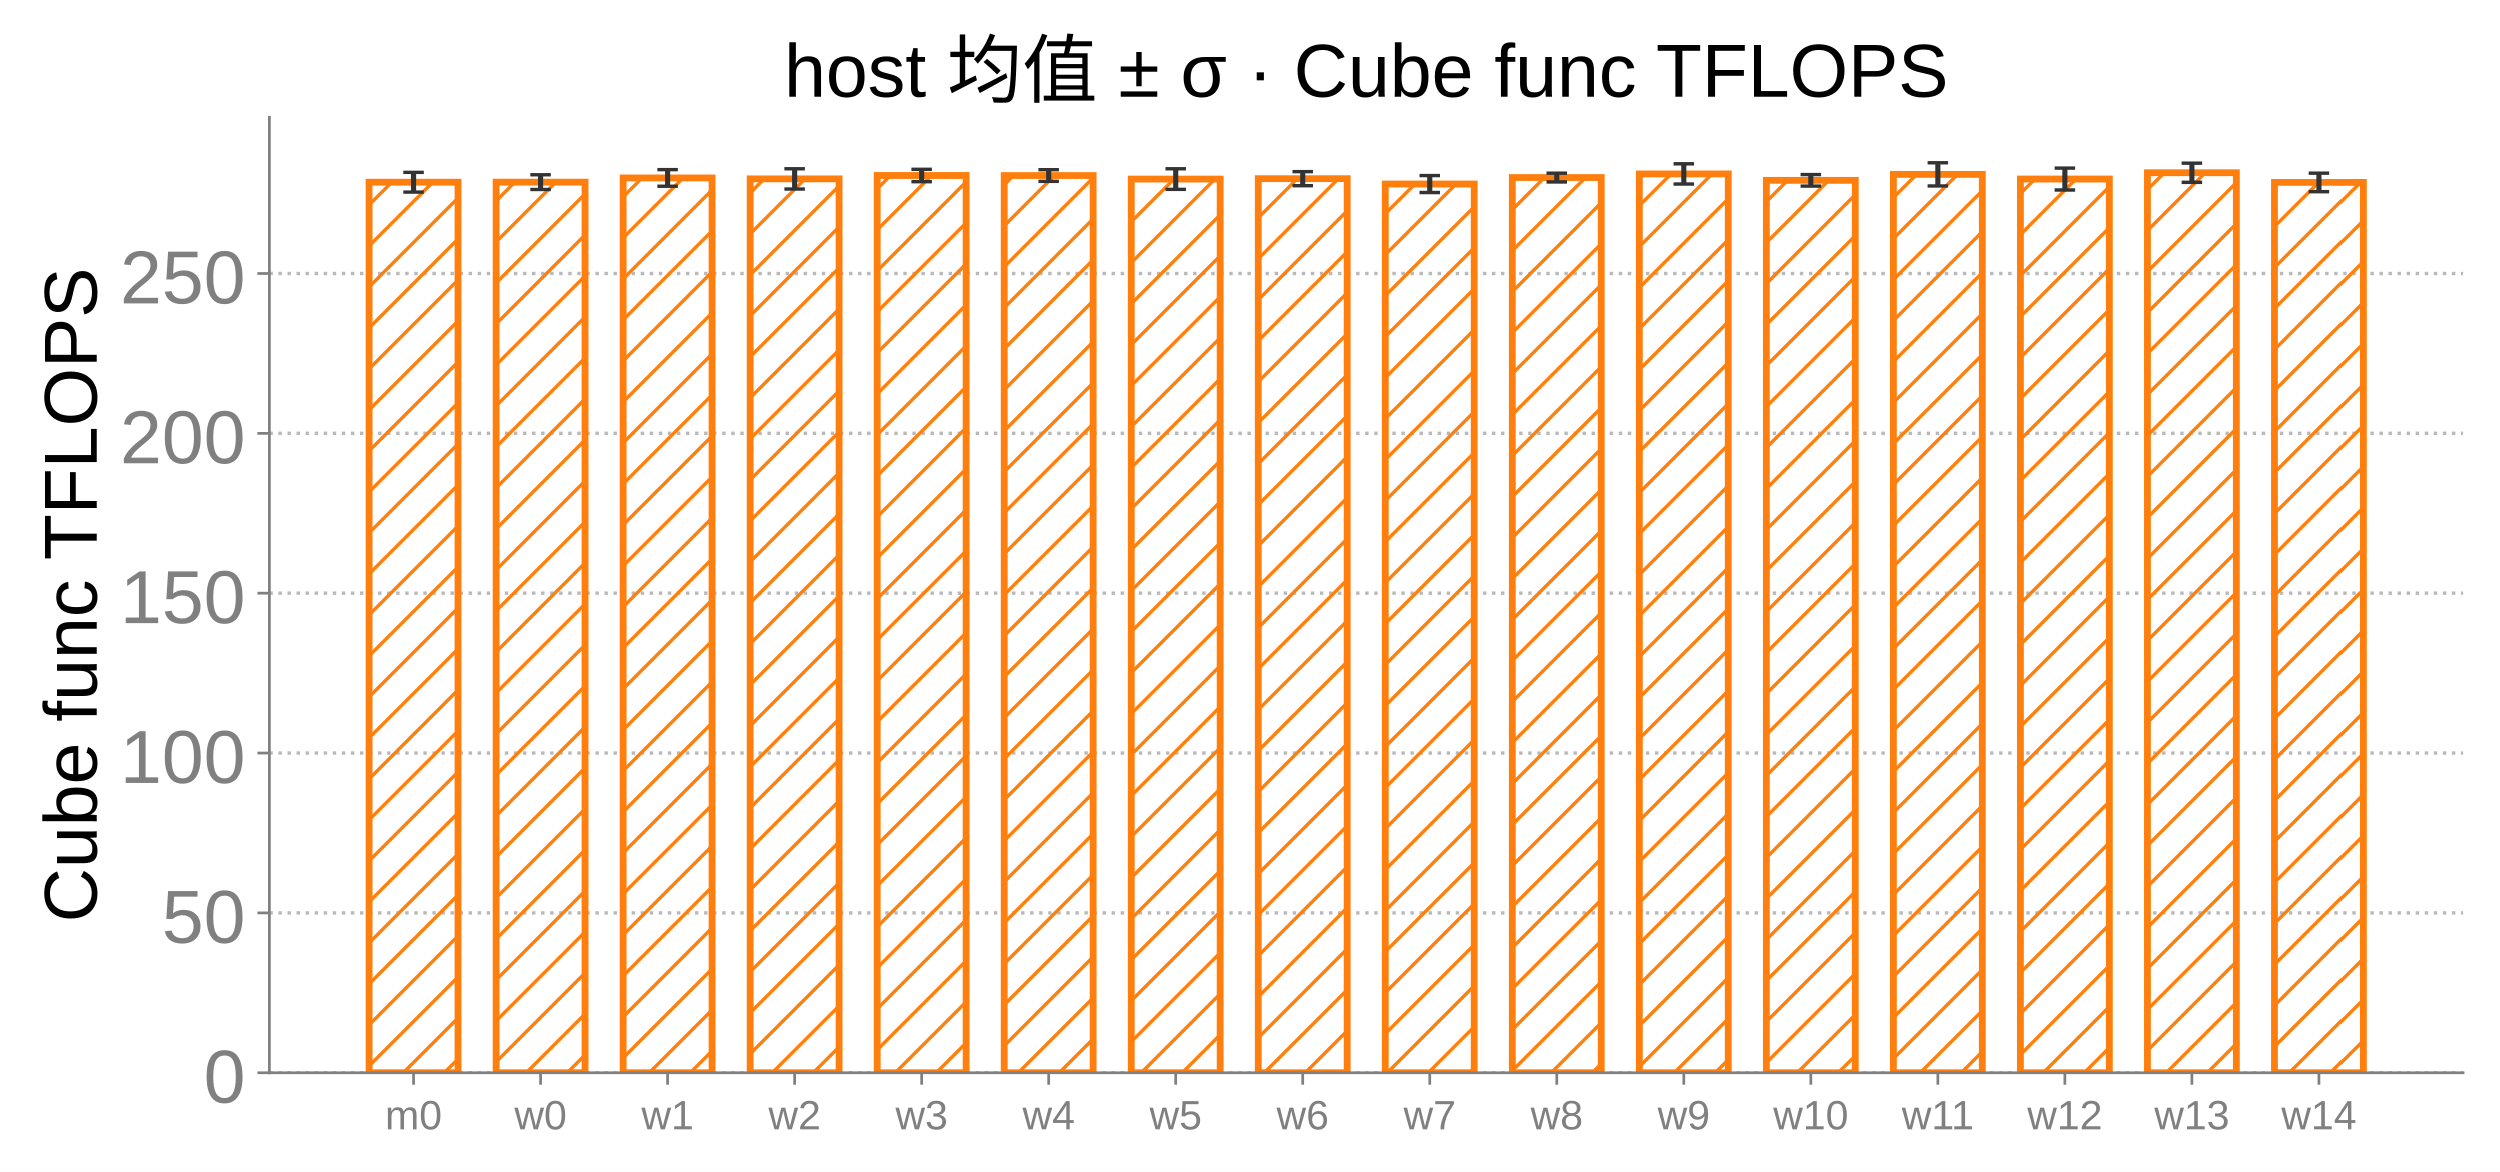
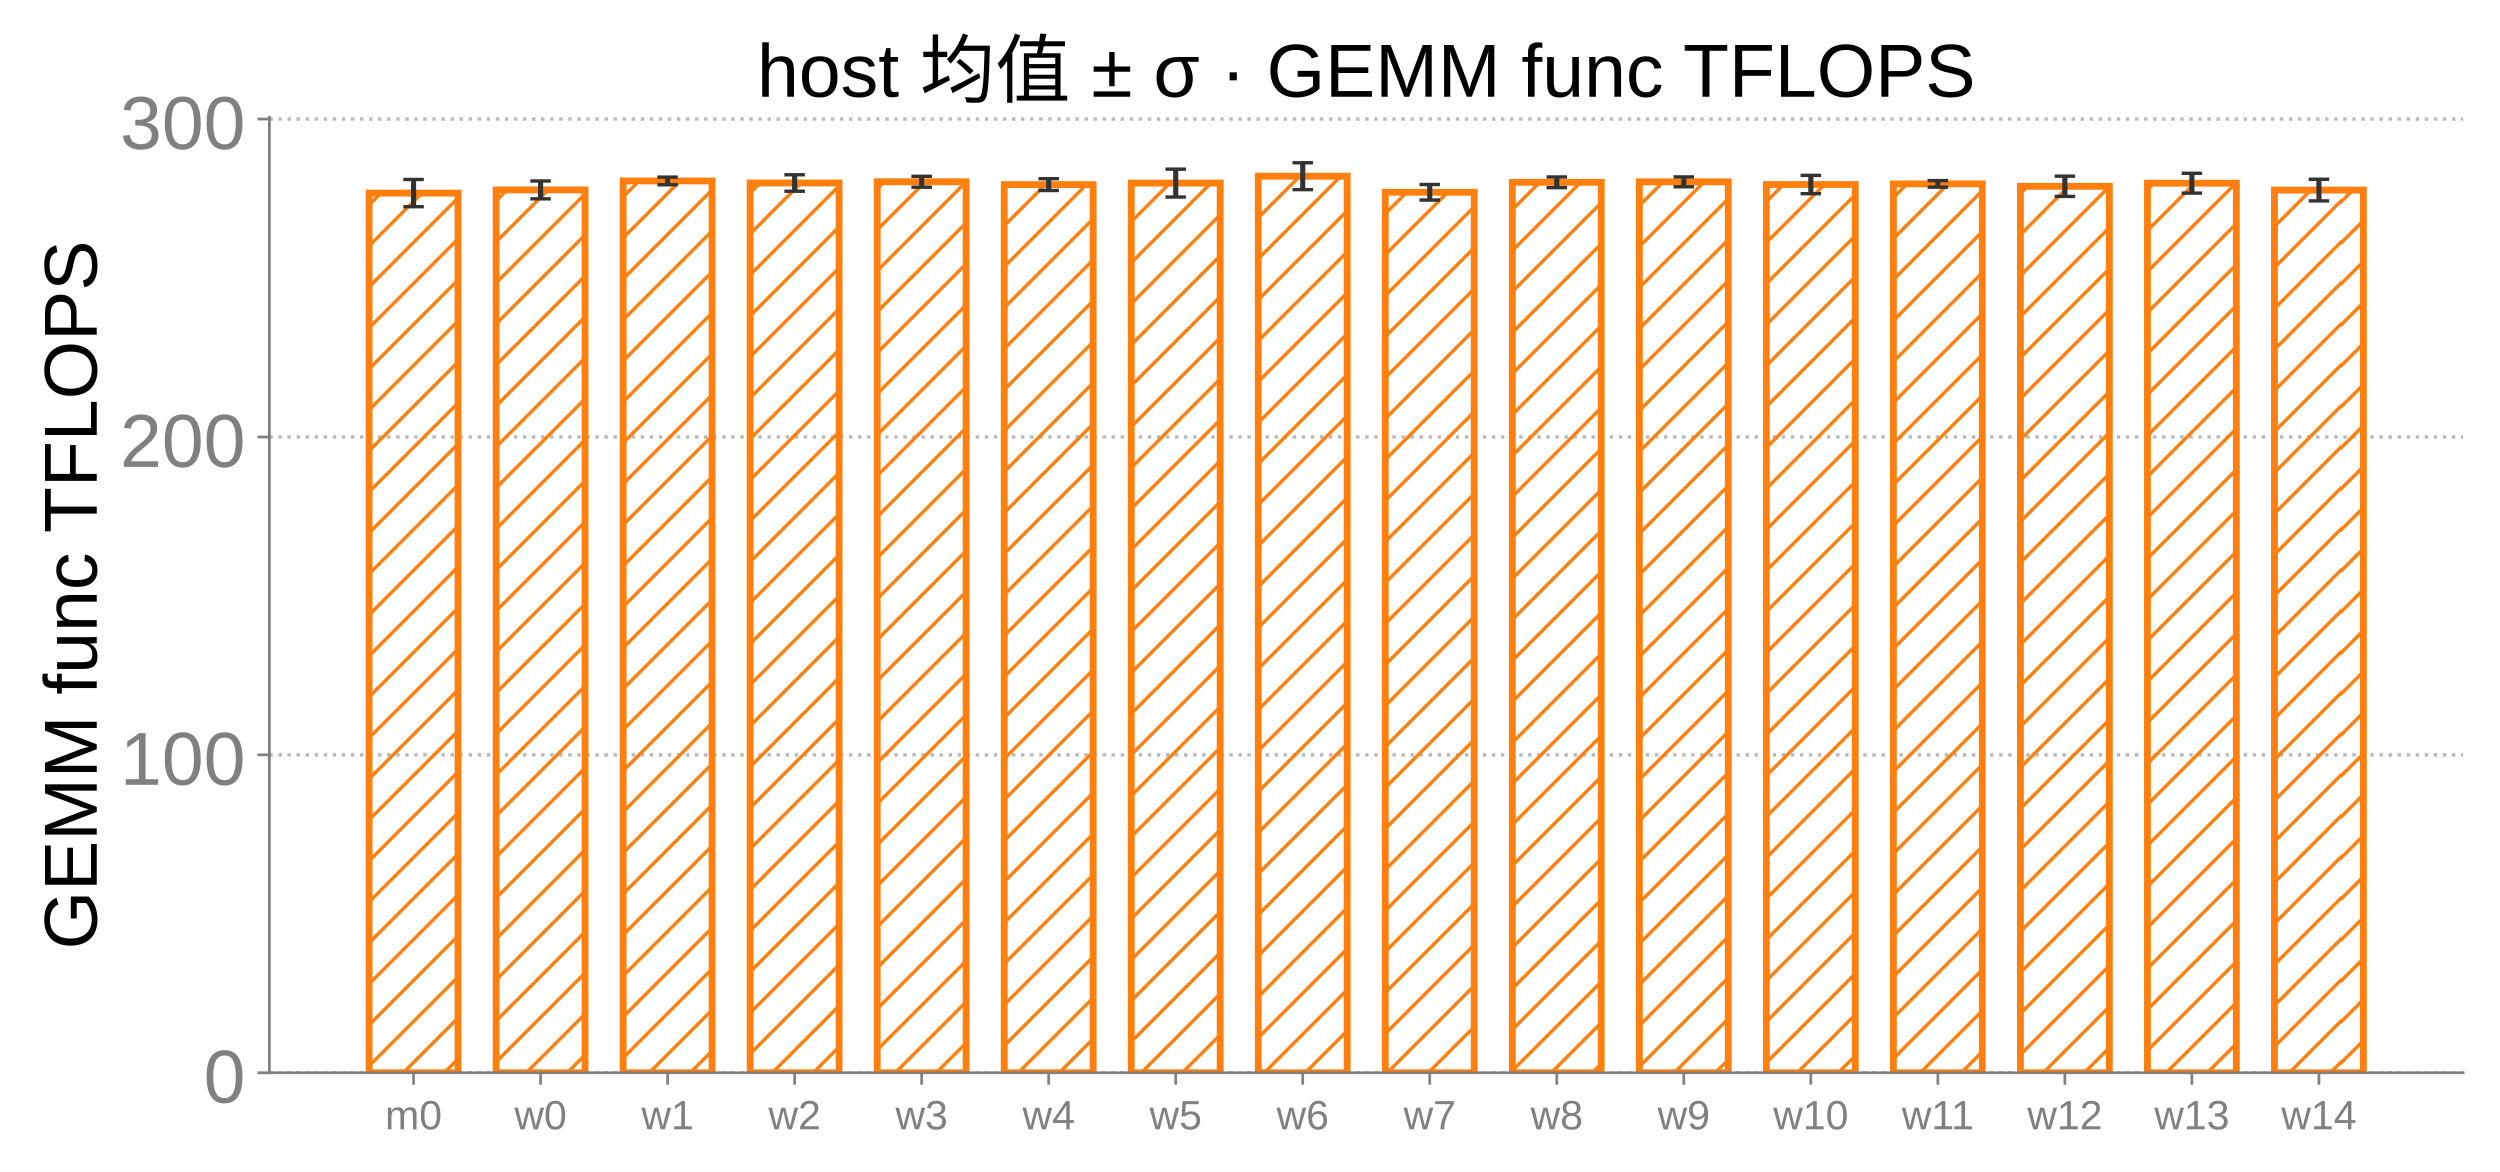
<svg xmlns="http://www.w3.org/2000/svg" xmlns:xlink="http://www.w3.org/1999/xlink" width="731.548pt" height="342.872pt" viewBox="0 0 731.548 342.872" version="1.1">
  <defs>
    <style type="text/css">*{stroke-linejoin: round; stroke-linecap: butt}</style>
  </defs>
  <g id="figure_1">
    <g id="patch_1">
      <path d="M 0 342.872  L 731.548 342.872  L 731.548 0  L 0 0  z " style="fill: #ffffff" />
    </g>
    <g id="axes_1">
      <g id="patch_2">
        <path d="M 78.828 313.912  L 720.748 313.912  L 720.748 34.311  L 78.828 34.311  z " style="fill: #ffffff" />
      </g>
      <g id="matplotlib.axis_1">
        <g id="xtick_1">
          <g id="line2d_1">
            <defs>
-               <path id="mb75939ae99" d="M 0 0  L 0 3.5  " style="stroke: #808080; stroke-width: 0.8" />
+               <path id="m579d644d64" d="M 0 0  L 0 3.5  " style="stroke: #808080; stroke-width: 0.8" />
            </defs>
            <g>
-               <use xlink:href="#mb75939ae99" x="121.016" y="313.912" style="fill: #808080; stroke: #808080; stroke-width: 0.8" />
+               <use xlink:href="#m579d644d64" x="121.016" y="313.912" style="fill: #808080; stroke: #808080; stroke-width: 0.8" />
            </g>
          </g>
          <g id="text_1">
            <text style="fill: #808080; font: 12px 'PingFang SC', 'Heiti SC', 'STHeiti', 'Calibri', 'Arial', 'Helvetica Neue', 'Arial Unicode MS', 'Noto Sans CJK SC', 'DejaVu Sans', sans-serif; text-anchor: middle" x="121.016" y="330.463" transform="rotate(-0 121.0157 330.4631)">m0</text>
          </g>
        </g>
        <g id="xtick_2">
          <g id="line2d_2">
            <g>
-               <use xlink:href="#mb75939ae99" x="158.185" y="313.912" style="fill: #808080; stroke: #808080; stroke-width: 0.8" />
+               <use xlink:href="#m579d644d64" x="158.185" y="313.912" style="fill: #808080; stroke: #808080; stroke-width: 0.8" />
            </g>
          </g>
          <g id="text_2">
            <text style="fill: #808080; font: 12px 'PingFang SC', 'Heiti SC', 'STHeiti', 'Calibri', 'Arial', 'Helvetica Neue', 'Arial Unicode MS', 'Noto Sans CJK SC', 'DejaVu Sans', sans-serif; text-anchor: middle" x="158.185" y="330.463" transform="rotate(-0 158.1853 330.4631)">w0</text>
          </g>
        </g>
        <g id="xtick_3">
          <g id="line2d_3">
            <g>
-               <use xlink:href="#mb75939ae99" x="195.355" y="313.912" style="fill: #808080; stroke: #808080; stroke-width: 0.8" />
+               <use xlink:href="#m579d644d64" x="195.355" y="313.912" style="fill: #808080; stroke: #808080; stroke-width: 0.8" />
            </g>
          </g>
          <g id="text_3">
            <text style="fill: #808080; font: 12px 'PingFang SC', 'Heiti SC', 'STHeiti', 'Calibri', 'Arial', 'Helvetica Neue', 'Arial Unicode MS', 'Noto Sans CJK SC', 'DejaVu Sans', sans-serif; text-anchor: middle" x="195.355" y="330.463" transform="rotate(-0 195.355 330.4631)">w1</text>
          </g>
        </g>
        <g id="xtick_4">
          <g id="line2d_4">
            <g>
-               <use xlink:href="#mb75939ae99" x="232.525" y="313.912" style="fill: #808080; stroke: #808080; stroke-width: 0.8" />
+               <use xlink:href="#m579d644d64" x="232.525" y="313.912" style="fill: #808080; stroke: #808080; stroke-width: 0.8" />
            </g>
          </g>
          <g id="text_4">
            <text style="fill: #808080; font: 12px 'PingFang SC', 'Heiti SC', 'STHeiti', 'Calibri', 'Arial', 'Helvetica Neue', 'Arial Unicode MS', 'Noto Sans CJK SC', 'DejaVu Sans', sans-serif; text-anchor: middle" x="232.525" y="330.463" transform="rotate(-0 232.5247 330.4631)">w2</text>
          </g>
        </g>
        <g id="xtick_5">
          <g id="line2d_5">
            <g>
-               <use xlink:href="#mb75939ae99" x="269.694" y="313.912" style="fill: #808080; stroke: #808080; stroke-width: 0.8" />
+               <use xlink:href="#m579d644d64" x="269.694" y="313.912" style="fill: #808080; stroke: #808080; stroke-width: 0.8" />
            </g>
          </g>
          <g id="text_5">
            <text style="fill: #808080; font: 12px 'PingFang SC', 'Heiti SC', 'STHeiti', 'Calibri', 'Arial', 'Helvetica Neue', 'Arial Unicode MS', 'Noto Sans CJK SC', 'DejaVu Sans', sans-serif; text-anchor: middle" x="269.694" y="330.463" transform="rotate(-0 269.6943 330.4631)">w3</text>
          </g>
        </g>
        <g id="xtick_6">
          <g id="line2d_6">
            <g>
-               <use xlink:href="#mb75939ae99" x="306.864" y="313.912" style="fill: #808080; stroke: #808080; stroke-width: 0.8" />
+               <use xlink:href="#m579d644d64" x="306.864" y="313.912" style="fill: #808080; stroke: #808080; stroke-width: 0.8" />
            </g>
          </g>
          <g id="text_6">
            <text style="fill: #808080; font: 12px 'PingFang SC', 'Heiti SC', 'STHeiti', 'Calibri', 'Arial', 'Helvetica Neue', 'Arial Unicode MS', 'Noto Sans CJK SC', 'DejaVu Sans', sans-serif; text-anchor: middle" x="306.864" y="330.463" transform="rotate(-0 306.864 330.4631)">w4</text>
          </g>
        </g>
        <g id="xtick_7">
          <g id="line2d_7">
            <g>
-               <use xlink:href="#mb75939ae99" x="344.034" y="313.912" style="fill: #808080; stroke: #808080; stroke-width: 0.8" />
+               <use xlink:href="#m579d644d64" x="344.034" y="313.912" style="fill: #808080; stroke: #808080; stroke-width: 0.8" />
            </g>
          </g>
          <g id="text_7">
            <text style="fill: #808080; font: 12px 'PingFang SC', 'Heiti SC', 'STHeiti', 'Calibri', 'Arial', 'Helvetica Neue', 'Arial Unicode MS', 'Noto Sans CJK SC', 'DejaVu Sans', sans-serif; text-anchor: middle" x="344.034" y="330.463" transform="rotate(-0 344.0336 330.4631)">w5</text>
          </g>
        </g>
        <g id="xtick_8">
          <g id="line2d_8">
            <g>
-               <use xlink:href="#mb75939ae99" x="381.203" y="313.912" style="fill: #808080; stroke: #808080; stroke-width: 0.8" />
+               <use xlink:href="#m579d644d64" x="381.203" y="313.912" style="fill: #808080; stroke: #808080; stroke-width: 0.8" />
            </g>
          </g>
          <g id="text_8">
            <text style="fill: #808080; font: 12px 'PingFang SC', 'Heiti SC', 'STHeiti', 'Calibri', 'Arial', 'Helvetica Neue', 'Arial Unicode MS', 'Noto Sans CJK SC', 'DejaVu Sans', sans-serif; text-anchor: middle" x="381.203" y="330.463" transform="rotate(-0 381.2033 330.4631)">w6</text>
          </g>
        </g>
        <g id="xtick_9">
          <g id="line2d_9">
            <g>
-               <use xlink:href="#mb75939ae99" x="418.373" y="313.912" style="fill: #808080; stroke: #808080; stroke-width: 0.8" />
+               <use xlink:href="#m579d644d64" x="418.373" y="313.912" style="fill: #808080; stroke: #808080; stroke-width: 0.8" />
            </g>
          </g>
          <g id="text_9">
            <text style="fill: #808080; font: 12px 'PingFang SC', 'Heiti SC', 'STHeiti', 'Calibri', 'Arial', 'Helvetica Neue', 'Arial Unicode MS', 'Noto Sans CJK SC', 'DejaVu Sans', sans-serif; text-anchor: middle" x="418.373" y="330.463" transform="rotate(-0 418.373 330.4631)">w7</text>
          </g>
        </g>
        <g id="xtick_10">
          <g id="line2d_10">
            <g>
-               <use xlink:href="#mb75939ae99" x="455.543" y="313.912" style="fill: #808080; stroke: #808080; stroke-width: 0.8" />
+               <use xlink:href="#m579d644d64" x="455.543" y="313.912" style="fill: #808080; stroke: #808080; stroke-width: 0.8" />
            </g>
          </g>
          <g id="text_10">
            <text style="fill: #808080; font: 12px 'PingFang SC', 'Heiti SC', 'STHeiti', 'Calibri', 'Arial', 'Helvetica Neue', 'Arial Unicode MS', 'Noto Sans CJK SC', 'DejaVu Sans', sans-serif; text-anchor: middle" x="455.543" y="330.463" transform="rotate(-0 455.5426 330.4631)">w8</text>
          </g>
        </g>
        <g id="xtick_11">
          <g id="line2d_11">
            <g>
-               <use xlink:href="#mb75939ae99" x="492.712" y="313.912" style="fill: #808080; stroke: #808080; stroke-width: 0.8" />
+               <use xlink:href="#m579d644d64" x="492.712" y="313.912" style="fill: #808080; stroke: #808080; stroke-width: 0.8" />
            </g>
          </g>
          <g id="text_11">
            <text style="fill: #808080; font: 12px 'PingFang SC', 'Heiti SC', 'STHeiti', 'Calibri', 'Arial', 'Helvetica Neue', 'Arial Unicode MS', 'Noto Sans CJK SC', 'DejaVu Sans', sans-serif; text-anchor: middle" x="492.712" y="330.463" transform="rotate(-0 492.7123 330.4631)">w9</text>
          </g>
        </g>
        <g id="xtick_12">
          <g id="line2d_12">
            <g>
-               <use xlink:href="#mb75939ae99" x="529.882" y="313.912" style="fill: #808080; stroke: #808080; stroke-width: 0.8" />
+               <use xlink:href="#m579d644d64" x="529.882" y="313.912" style="fill: #808080; stroke: #808080; stroke-width: 0.8" />
            </g>
          </g>
          <g id="text_12">
            <text style="fill: #808080; font: 12px 'PingFang SC', 'Heiti SC', 'STHeiti', 'Calibri', 'Arial', 'Helvetica Neue', 'Arial Unicode MS', 'Noto Sans CJK SC', 'DejaVu Sans', sans-serif; text-anchor: middle" x="529.882" y="330.463" transform="rotate(-0 529.8819 330.4631)">w10</text>
          </g>
        </g>
        <g id="xtick_13">
          <g id="line2d_13">
            <g>
-               <use xlink:href="#mb75939ae99" x="567.052" y="313.912" style="fill: #808080; stroke: #808080; stroke-width: 0.8" />
+               <use xlink:href="#m579d644d64" x="567.052" y="313.912" style="fill: #808080; stroke: #808080; stroke-width: 0.8" />
            </g>
          </g>
          <g id="text_13">
            <text style="fill: #808080; font: 12px 'PingFang SC', 'Heiti SC', 'STHeiti', 'Calibri', 'Arial', 'Helvetica Neue', 'Arial Unicode MS', 'Noto Sans CJK SC', 'DejaVu Sans', sans-serif; text-anchor: middle" x="567.052" y="330.463" transform="rotate(-0 567.0516 330.4631)">w11</text>
          </g>
        </g>
        <g id="xtick_14">
          <g id="line2d_14">
            <g>
-               <use xlink:href="#mb75939ae99" x="604.221" y="313.912" style="fill: #808080; stroke: #808080; stroke-width: 0.8" />
+               <use xlink:href="#m579d644d64" x="604.221" y="313.912" style="fill: #808080; stroke: #808080; stroke-width: 0.8" />
            </g>
          </g>
          <g id="text_14">
            <text style="fill: #808080; font: 12px 'PingFang SC', 'Heiti SC', 'STHeiti', 'Calibri', 'Arial', 'Helvetica Neue', 'Arial Unicode MS', 'Noto Sans CJK SC', 'DejaVu Sans', sans-serif; text-anchor: middle" x="604.221" y="330.463" transform="rotate(-0 604.2212 330.4631)">w12</text>
          </g>
        </g>
        <g id="xtick_15">
          <g id="line2d_15">
            <g>
-               <use xlink:href="#mb75939ae99" x="641.391" y="313.912" style="fill: #808080; stroke: #808080; stroke-width: 0.8" />
+               <use xlink:href="#m579d644d64" x="641.391" y="313.912" style="fill: #808080; stroke: #808080; stroke-width: 0.8" />
            </g>
          </g>
          <g id="text_15">
            <text style="fill: #808080; font: 12px 'PingFang SC', 'Heiti SC', 'STHeiti', 'Calibri', 'Arial', 'Helvetica Neue', 'Arial Unicode MS', 'Noto Sans CJK SC', 'DejaVu Sans', sans-serif; text-anchor: middle" x="641.391" y="330.463" transform="rotate(-0 641.3909 330.4631)">w13</text>
          </g>
        </g>
        <g id="xtick_16">
          <g id="line2d_16">
            <g>
-               <use xlink:href="#mb75939ae99" x="678.561" y="313.912" style="fill: #808080; stroke: #808080; stroke-width: 0.8" />
+               <use xlink:href="#m579d644d64" x="678.561" y="313.912" style="fill: #808080; stroke: #808080; stroke-width: 0.8" />
            </g>
          </g>
          <g id="text_16">
            <text style="fill: #808080; font: 12px 'PingFang SC', 'Heiti SC', 'STHeiti', 'Calibri', 'Arial', 'Helvetica Neue', 'Arial Unicode MS', 'Noto Sans CJK SC', 'DejaVu Sans', sans-serif; text-anchor: middle" x="678.561" y="330.463" transform="rotate(-0 678.5606 330.4631)">w14</text>
          </g>
        </g>
      </g>
      <g id="matplotlib.axis_2">
        <g id="ytick_1">
          <g id="line2d_17">
-             <path d="M 78.828 313.912  L 720.748 313.912  " clip-path="url(#pb7d5b029c7)" style="fill: none; stroke-dasharray: 1,1.65; stroke-dashoffset: 0; stroke: #808080; stroke-opacity: 0.55" />
+             <path d="M 78.828 313.912  L 720.748 313.912  " clip-path="url(#p076d008732)" style="fill: none; stroke-dasharray: 1,1.65; stroke-dashoffset: 0; stroke: #808080; stroke-opacity: 0.55" />
          </g>
          <g id="line2d_18">
            <defs>
-               <path id="mbb0bef5d04" d="M 0 0  L -3.5 0  " style="stroke: #808080; stroke-width: 0.8" />
+               <path id="m03b0fafb12" d="M 0 0  L -3.5 0  " style="stroke: #808080; stroke-width: 0.8" />
            </defs>
            <g>
-               <use xlink:href="#mbb0bef5d04" x="78.828" y="313.912" style="fill: #808080; stroke: #808080; stroke-width: 0.8" />
+               <use xlink:href="#m03b0fafb12" x="78.828" y="313.912" style="fill: #808080; stroke: #808080; stroke-width: 0.8" />
            </g>
          </g>
          <g id="text_17">
            <text style="fill: #808080; font: 22px 'PingFang SC', 'Heiti SC', 'STHeiti', 'Calibri', 'Arial', 'Helvetica Neue', 'Arial Unicode MS', 'Noto Sans CJK SC', 'DejaVu Sans', sans-serif; text-anchor: end" x="71.828" y="322.667" transform="rotate(-0 71.82812 322.6672)">0</text>
          </g>
        </g>
        <g id="ytick_2">
          <g id="line2d_19">
-             <path d="M 78.828 267.134  L 720.748 267.134  " clip-path="url(#pb7d5b029c7)" style="fill: none; stroke-dasharray: 1,1.65; stroke-dashoffset: 0; stroke: #808080; stroke-opacity: 0.55" />
+             <path d="M 78.828 220.887  L 720.748 220.887  " clip-path="url(#p076d008732)" style="fill: none; stroke-dasharray: 1,1.65; stroke-dashoffset: 0; stroke: #808080; stroke-opacity: 0.55" />
          </g>
          <g id="line2d_20">
            <g>
-               <use xlink:href="#mbb0bef5d04" x="78.828" y="267.134" style="fill: #808080; stroke: #808080; stroke-width: 0.8" />
+               <use xlink:href="#m03b0fafb12" x="78.828" y="220.887" style="fill: #808080; stroke: #808080; stroke-width: 0.8" />
            </g>
          </g>
          <g id="text_18">
-             <text style="fill: #808080; font: 22px 'PingFang SC', 'Heiti SC', 'STHeiti', 'Calibri', 'Arial', 'Helvetica Neue', 'Arial Unicode MS', 'Noto Sans CJK SC', 'DejaVu Sans', sans-serif; text-anchor: end" x="71.828" y="275.89" transform="rotate(-0 71.82812 275.8897)">50</text>
+             <text style="fill: #808080; font: 22px 'PingFang SC', 'Heiti SC', 'STHeiti', 'Calibri', 'Arial', 'Helvetica Neue', 'Arial Unicode MS', 'Noto Sans CJK SC', 'DejaVu Sans', sans-serif; text-anchor: end" x="71.828" y="229.642" transform="rotate(-0 71.82812 229.6425)">100</text>
          </g>
        </g>
        <g id="ytick_3">
          <g id="line2d_21">
-             <path d="M 78.828 220.357  L 720.748 220.357  " clip-path="url(#pb7d5b029c7)" style="fill: none; stroke-dasharray: 1,1.65; stroke-dashoffset: 0; stroke: #808080; stroke-opacity: 0.55" />
+             <path d="M 78.828 127.862  L 720.748 127.862  " clip-path="url(#p076d008732)" style="fill: none; stroke-dasharray: 1,1.65; stroke-dashoffset: 0; stroke: #808080; stroke-opacity: 0.55" />
          </g>
          <g id="line2d_22">
            <g>
-               <use xlink:href="#mbb0bef5d04" x="78.828" y="220.357" style="fill: #808080; stroke: #808080; stroke-width: 0.8" />
+               <use xlink:href="#m03b0fafb12" x="78.828" y="127.862" style="fill: #808080; stroke: #808080; stroke-width: 0.8" />
            </g>
          </g>
          <g id="text_19">
-             <text style="fill: #808080; font: 22px 'PingFang SC', 'Heiti SC', 'STHeiti', 'Calibri', 'Arial', 'Helvetica Neue', 'Arial Unicode MS', 'Noto Sans CJK SC', 'DejaVu Sans', sans-serif; text-anchor: end" x="71.828" y="229.112" transform="rotate(-0 71.82812 229.1122)">100</text>
+             <text style="fill: #808080; font: 22px 'PingFang SC', 'Heiti SC', 'STHeiti', 'Calibri', 'Arial', 'Helvetica Neue', 'Arial Unicode MS', 'Noto Sans CJK SC', 'DejaVu Sans', sans-serif; text-anchor: end" x="71.828" y="136.618" transform="rotate(-0 71.82812 136.6178)">200</text>
          </g>
        </g>
        <g id="ytick_4">
          <g id="line2d_23">
-             <path d="M 78.828 173.579  L 720.748 173.579  " clip-path="url(#pb7d5b029c7)" style="fill: none; stroke-dasharray: 1,1.65; stroke-dashoffset: 0; stroke: #808080; stroke-opacity: 0.55" />
+             <path d="M 78.828 34.838  L 720.748 34.838  " clip-path="url(#p076d008732)" style="fill: none; stroke-dasharray: 1,1.65; stroke-dashoffset: 0; stroke: #808080; stroke-opacity: 0.55" />
          </g>
          <g id="line2d_24">
            <g>
-               <use xlink:href="#mbb0bef5d04" x="78.828" y="173.579" style="fill: #808080; stroke: #808080; stroke-width: 0.8" />
+               <use xlink:href="#m03b0fafb12" x="78.828" y="34.838" style="fill: #808080; stroke: #808080; stroke-width: 0.8" />
            </g>
          </g>
          <g id="text_20">
-             <text style="fill: #808080; font: 22px 'PingFang SC', 'Heiti SC', 'STHeiti', 'Calibri', 'Arial', 'Helvetica Neue', 'Arial Unicode MS', 'Noto Sans CJK SC', 'DejaVu Sans', sans-serif; text-anchor: end" x="71.828" y="182.335" transform="rotate(-0 71.82812 182.3347)">150</text>
-           </g>
-         </g>
-         <g id="ytick_5">
-           <g id="line2d_25">
-             <path d="M 78.828 126.802  L 720.748 126.802  " clip-path="url(#pb7d5b029c7)" style="fill: none; stroke-dasharray: 1,1.65; stroke-dashoffset: 0; stroke: #808080; stroke-opacity: 0.55" />
-           </g>
-           <g id="line2d_26">
-             <g>
-               <use xlink:href="#mbb0bef5d04" x="78.828" y="126.802" style="fill: #808080; stroke: #808080; stroke-width: 0.8" />
-             </g>
-           </g>
-           <g id="text_21">
-             <text style="fill: #808080; font: 22px 'PingFang SC', 'Heiti SC', 'STHeiti', 'Calibri', 'Arial', 'Helvetica Neue', 'Arial Unicode MS', 'Noto Sans CJK SC', 'DejaVu Sans', sans-serif; text-anchor: end" x="71.828" y="135.557" transform="rotate(-0 71.82812 135.5571)">200</text>
-           </g>
-         </g>
-         <g id="ytick_6">
-           <g id="line2d_27">
-             <path d="M 78.828 80.024  L 720.748 80.024  " clip-path="url(#pb7d5b029c7)" style="fill: none; stroke-dasharray: 1,1.65; stroke-dashoffset: 0; stroke: #808080; stroke-opacity: 0.55" />
-           </g>
-           <g id="line2d_28">
-             <g>
-               <use xlink:href="#mbb0bef5d04" x="78.828" y="80.024" style="fill: #808080; stroke: #808080; stroke-width: 0.8" />
-             </g>
-           </g>
-           <g id="text_22">
-             <text style="fill: #808080; font: 22px 'PingFang SC', 'Heiti SC', 'STHeiti', 'Calibri', 'Arial', 'Helvetica Neue', 'Arial Unicode MS', 'Noto Sans CJK SC', 'DejaVu Sans', sans-serif; text-anchor: end" x="71.828" y="88.78" transform="rotate(-0 71.82812 88.77962)">250</text>
-           </g>
-         </g>
-         <g id="text_23">
-           <text style="font: 22px 'PingFang SC', 'Heiti SC', 'STHeiti', 'Calibri', 'Arial', 'Helvetica Neue', 'Arial Unicode MS', 'Noto Sans CJK SC', 'DejaVu Sans', sans-serif; text-anchor: middle" x="28.311" y="174.111" transform="rotate(-90 28.31063 174.1113)">Cube func TFLOPS</text>
+             <text style="fill: #808080; font: 22px 'PingFang SC', 'Heiti SC', 'STHeiti', 'Calibri', 'Arial', 'Helvetica Neue', 'Arial Unicode MS', 'Noto Sans CJK SC', 'DejaVu Sans', sans-serif; text-anchor: end" x="71.828" y="43.593" transform="rotate(-0 71.82812 43.59312)">300</text>
+           </g>
+         </g>
+         <g id="text_21">
+           <text style="font: 22px 'PingFang SC', 'Heiti SC', 'STHeiti', 'Calibri', 'Arial', 'Helvetica Neue', 'Arial Unicode MS', 'Noto Sans CJK SC', 'DejaVu Sans', sans-serif; text-anchor: middle" x="28.311" y="174.111" transform="rotate(-90 28.31063 174.1113)">GEMM func TFLOPS</text>
        </g>
      </g>
      <g id="patch_3">
-         <path d="M 108.006 313.912  L 134.025 313.912  L 134.025 53.32  L 108.006 53.32  z " clip-path="url(#pb7d5b029c7)" style="fill: url(#h978849f41b); stroke: #ff7f0e; stroke-width: 2; stroke-linejoin: miter" />
+         <path d="M 108.006 313.912  L 134.025 313.912  L 134.025 56.504  L 108.006 56.504  z " clip-path="url(#p076d008732)" style="fill: url(#h2980a35a6a); stroke: #ff7f0e; stroke-width: 2; stroke-linejoin: miter" />
      </g>
      <g id="patch_4">
-         <path d="M 145.176 313.912  L 171.195 313.912  L 171.195 53.292  L 145.176 53.292  z " clip-path="url(#pb7d5b029c7)" style="fill: url(#h978849f41b); stroke: #ff7f0e; stroke-width: 2; stroke-linejoin: miter" />
+         <path d="M 145.176 313.912  L 171.195 313.912  L 171.195 55.565  L 145.176 55.565  z " clip-path="url(#p076d008732)" style="fill: url(#h2980a35a6a); stroke: #ff7f0e; stroke-width: 2; stroke-linejoin: miter" />
      </g>
      <g id="patch_5">
-         <path d="M 182.346 313.912  L 208.364 313.912  L 208.364 52.069  L 182.346 52.069  z " clip-path="url(#pb7d5b029c7)" style="fill: url(#h978849f41b); stroke: #ff7f0e; stroke-width: 2; stroke-linejoin: miter" />
+         <path d="M 182.346 313.912  L 208.364 313.912  L 208.364 52.946  L 182.346 52.946  z " clip-path="url(#p076d008732)" style="fill: url(#h2980a35a6a); stroke: #ff7f0e; stroke-width: 2; stroke-linejoin: miter" />
      </g>
      <g id="patch_6">
-         <path d="M 219.515 313.912  L 245.534 313.912  L 245.534 52.343  L 219.515 52.343  z " clip-path="url(#pb7d5b029c7)" style="fill: url(#h978849f41b); stroke: #ff7f0e; stroke-width: 2; stroke-linejoin: miter" />
+         <path d="M 219.515 313.912  L 245.534 313.912  L 245.534 53.543  L 219.515 53.543  z " clip-path="url(#p076d008732)" style="fill: url(#h2980a35a6a); stroke: #ff7f0e; stroke-width: 2; stroke-linejoin: miter" />
      </g>
      <g id="patch_7">
-         <path d="M 256.685 313.912  L 282.704 313.912  L 282.704 51.354  L 256.685 51.354  z " clip-path="url(#pb7d5b029c7)" style="fill: url(#h978849f41b); stroke: #ff7f0e; stroke-width: 2; stroke-linejoin: miter" />
+         <path d="M 256.685 313.912  L 282.704 313.912  L 282.704 53.192  L 256.685 53.192  z " clip-path="url(#p076d008732)" style="fill: url(#h2980a35a6a); stroke: #ff7f0e; stroke-width: 2; stroke-linejoin: miter" />
      </g>
      <g id="patch_8">
-         <path d="M 293.855 313.912  L 319.873 313.912  L 319.873 51.368  L 293.855 51.368  z " clip-path="url(#pb7d5b029c7)" style="fill: url(#h978849f41b); stroke: #ff7f0e; stroke-width: 2; stroke-linejoin: miter" />
+         <path d="M 293.855 313.912  L 319.873 313.912  L 319.873 54.013  L 293.855 54.013  z " clip-path="url(#p076d008732)" style="fill: url(#h2980a35a6a); stroke: #ff7f0e; stroke-width: 2; stroke-linejoin: miter" />
      </g>
      <g id="patch_9">
-         <path d="M 331.024 313.912  L 357.043 313.912  L 357.043 52.398  L 331.024 52.398  z " clip-path="url(#pb7d5b029c7)" style="fill: url(#h978849f41b); stroke: #ff7f0e; stroke-width: 2; stroke-linejoin: miter" />
+         <path d="M 331.024 313.912  L 357.043 313.912  L 357.043 53.581  L 331.024 53.581  z " clip-path="url(#p076d008732)" style="fill: url(#h2980a35a6a); stroke: #ff7f0e; stroke-width: 2; stroke-linejoin: miter" />
      </g>
      <g id="patch_10">
-         <path d="M 368.194 313.912  L 394.213 313.912  L 394.213 52.282  L 368.194 52.282  z " clip-path="url(#pb7d5b029c7)" style="fill: url(#h978849f41b); stroke: #ff7f0e; stroke-width: 2; stroke-linejoin: miter" />
+         <path d="M 368.194 313.912  L 394.213 313.912  L 394.213 51.555  L 368.194 51.555  z " clip-path="url(#p076d008732)" style="fill: url(#h2980a35a6a); stroke: #ff7f0e; stroke-width: 2; stroke-linejoin: miter" />
      </g>
      <g id="patch_11">
-         <path d="M 405.364 313.912  L 431.382 313.912  L 431.382 53.856  L 405.364 53.856  z " clip-path="url(#pb7d5b029c7)" style="fill: url(#h978849f41b); stroke: #ff7f0e; stroke-width: 2; stroke-linejoin: miter" />
+         <path d="M 405.364 313.912  L 431.382 313.912  L 431.382 56.265  L 405.364 56.265  z " clip-path="url(#p076d008732)" style="fill: url(#h2980a35a6a); stroke: #ff7f0e; stroke-width: 2; stroke-linejoin: miter" />
      </g>
      <g id="patch_12">
-         <path d="M 442.533 313.912  L 468.552 313.912  L 468.552 51.953  L 442.533 51.953  z " clip-path="url(#pb7d5b029c7)" style="fill: url(#h978849f41b); stroke: #ff7f0e; stroke-width: 2; stroke-linejoin: miter" />
+         <path d="M 442.533 313.912  L 468.552 313.912  L 468.552 53.345  L 442.533 53.345  z " clip-path="url(#p076d008732)" style="fill: url(#h2980a35a6a); stroke: #ff7f0e; stroke-width: 2; stroke-linejoin: miter" />
      </g>
      <g id="patch_13">
-         <path d="M 479.703 313.912  L 505.722 313.912  L 505.722 50.893  L 479.703 50.893  z " clip-path="url(#pb7d5b029c7)" style="fill: url(#h978849f41b); stroke: #ff7f0e; stroke-width: 2; stroke-linejoin: miter" />
+         <path d="M 479.703 313.912  L 505.722 313.912  L 505.722 53.207  L 479.703 53.207  z " clip-path="url(#p076d008732)" style="fill: url(#h2980a35a6a); stroke: #ff7f0e; stroke-width: 2; stroke-linejoin: miter" />
      </g>
      <g id="patch_14">
-         <path d="M 516.873 313.912  L 542.891 313.912  L 542.891 52.772  L 516.873 52.772  z " clip-path="url(#pb7d5b029c7)" style="fill: url(#h978849f41b); stroke: #ff7f0e; stroke-width: 2; stroke-linejoin: miter" />
+         <path d="M 516.873 313.912  L 542.891 313.912  L 542.891 53.995  L 516.873 53.995  z " clip-path="url(#p076d008732)" style="fill: url(#h2980a35a6a); stroke: #ff7f0e; stroke-width: 2; stroke-linejoin: miter" />
      </g>
      <g id="patch_15">
-         <path d="M 554.042 313.912  L 580.061 313.912  L 580.061 51.025  L 554.042 51.025  z " clip-path="url(#pb7d5b029c7)" style="fill: url(#h978849f41b); stroke: #ff7f0e; stroke-width: 2; stroke-linejoin: miter" />
+         <path d="M 554.042 313.912  L 580.061 313.912  L 580.061 53.803  L 554.042 53.803  z " clip-path="url(#p076d008732)" style="fill: url(#h2980a35a6a); stroke: #ff7f0e; stroke-width: 2; stroke-linejoin: miter" />
      </g>
      <g id="patch_16">
-         <path d="M 591.212 313.912  L 617.231 313.912  L 617.231 52.393  L 591.212 52.393  z " clip-path="url(#pb7d5b029c7)" style="fill: url(#h978849f41b); stroke: #ff7f0e; stroke-width: 2; stroke-linejoin: miter" />
+         <path d="M 591.212 313.912  L 617.231 313.912  L 617.231 54.515  L 591.212 54.515  z " clip-path="url(#p076d008732)" style="fill: url(#h2980a35a6a); stroke: #ff7f0e; stroke-width: 2; stroke-linejoin: miter" />
      </g>
      <g id="patch_17">
-         <path d="M 628.382 313.912  L 654.4 313.912  L 654.4 50.547  L 628.382 50.547  z " clip-path="url(#pb7d5b029c7)" style="fill: url(#h978849f41b); stroke: #ff7f0e; stroke-width: 2; stroke-linejoin: miter" />
+         <path d="M 628.382 313.912  L 654.4 313.912  L 654.4 53.609  L 628.382 53.609  z " clip-path="url(#p076d008732)" style="fill: url(#h2980a35a6a); stroke: #ff7f0e; stroke-width: 2; stroke-linejoin: miter" />
      </g>
      <g id="patch_18">
-         <path d="M 665.551 313.912  L 691.57 313.912  L 691.57 53.375  L 665.551 53.375  z " clip-path="url(#pb7d5b029c7)" style="fill: url(#h978849f41b); stroke: #ff7f0e; stroke-width: 2; stroke-linejoin: miter" />
+         <path d="M 665.551 313.912  L 691.57 313.912  L 691.57 55.626  L 665.551 55.626  z " clip-path="url(#p076d008732)" style="fill: url(#h2980a35a6a); stroke: #ff7f0e; stroke-width: 2; stroke-linejoin: miter" />
      </g>
      <g id="LineCollection_1">
-         <path d="M 121.016 56.21  L 121.016 50.431  " clip-path="url(#pb7d5b029c7)" style="fill: none; stroke: #333333; stroke-width: 1.5" />
-         <path d="M 158.185 55.451  L 158.185 51.133  " clip-path="url(#pb7d5b029c7)" style="fill: none; stroke: #333333; stroke-width: 1.5" />
-         <path d="M 195.355 54.493  L 195.355 49.644  " clip-path="url(#pb7d5b029c7)" style="fill: none; stroke: #333333; stroke-width: 1.5" />
-         <path d="M 232.525 55.307  L 232.525 49.379  " clip-path="url(#pb7d5b029c7)" style="fill: none; stroke: #333333; stroke-width: 1.5" />
-         <path d="M 269.694 53.167  L 269.694 49.541  " clip-path="url(#pb7d5b029c7)" style="fill: none; stroke: #333333; stroke-width: 1.5" />
-         <path d="M 306.864 53.075  L 306.864 49.661  " clip-path="url(#pb7d5b029c7)" style="fill: none; stroke: #333333; stroke-width: 1.5" />
-         <path d="M 344.034 55.407  L 344.034 49.389  " clip-path="url(#pb7d5b029c7)" style="fill: none; stroke: #333333; stroke-width: 1.5" />
-         <path d="M 381.203 54.346  L 381.203 50.218  " clip-path="url(#pb7d5b029c7)" style="fill: none; stroke: #333333; stroke-width: 1.5" />
-         <path d="M 418.373 56.337  L 418.373 51.374  " clip-path="url(#pb7d5b029c7)" style="fill: none; stroke: #333333; stroke-width: 1.5" />
-         <path d="M 455.543 53.237  L 455.543 50.669  " clip-path="url(#pb7d5b029c7)" style="fill: none; stroke: #333333; stroke-width: 1.5" />
-         <path d="M 492.712 53.856  L 492.712 47.93  " clip-path="url(#pb7d5b029c7)" style="fill: none; stroke: #333333; stroke-width: 1.5" />
-         <path d="M 529.882 54.464  L 529.882 51.079  " clip-path="url(#pb7d5b029c7)" style="fill: none; stroke: #333333; stroke-width: 1.5" />
-         <path d="M 567.052 54.424  L 567.052 47.625  " clip-path="url(#pb7d5b029c7)" style="fill: none; stroke: #333333; stroke-width: 1.5" />
-         <path d="M 604.221 55.599  L 604.221 49.187  " clip-path="url(#pb7d5b029c7)" style="fill: none; stroke: #333333; stroke-width: 1.5" />
-         <path d="M 641.391 53.356  L 641.391 47.739  " clip-path="url(#pb7d5b029c7)" style="fill: none; stroke: #333333; stroke-width: 1.5" />
-         <path d="M 678.561 56.085  L 678.561 50.665  " clip-path="url(#pb7d5b029c7)" style="fill: none; stroke: #333333; stroke-width: 1.5" />
-       </g>
-       <g id="line2d_29">
+         <path d="M 121.016 60.486  L 121.016 52.523  " clip-path="url(#p076d008732)" style="fill: none; stroke: #333333; stroke-width: 1.5" />
+         <path d="M 158.185 58.18  L 158.185 52.95  " clip-path="url(#p076d008732)" style="fill: none; stroke: #333333; stroke-width: 1.5" />
+         <path d="M 195.355 54.068  L 195.355 51.824  " clip-path="url(#p076d008732)" style="fill: none; stroke: #333333; stroke-width: 1.5" />
+         <path d="M 232.525 55.951  L 232.525 51.134  " clip-path="url(#p076d008732)" style="fill: none; stroke: #333333; stroke-width: 1.5" />
+         <path d="M 269.694 54.788  L 269.694 51.596  " clip-path="url(#p076d008732)" style="fill: none; stroke: #333333; stroke-width: 1.5" />
+         <path d="M 306.864 55.733  L 306.864 52.292  " clip-path="url(#p076d008732)" style="fill: none; stroke: #333333; stroke-width: 1.5" />
+         <path d="M 344.034 57.66  L 344.034 49.503  " clip-path="url(#p076d008732)" style="fill: none; stroke: #333333; stroke-width: 1.5" />
+         <path d="M 381.203 55.485  L 381.203 47.625  " clip-path="url(#p076d008732)" style="fill: none; stroke: #333333; stroke-width: 1.5" />
+         <path d="M 418.373 58.542  L 418.373 53.988  " clip-path="url(#p076d008732)" style="fill: none; stroke: #333333; stroke-width: 1.5" />
+         <path d="M 455.543 54.912  L 455.543 51.779  " clip-path="url(#p076d008732)" style="fill: none; stroke: #333333; stroke-width: 1.5" />
+         <path d="M 492.712 54.648  L 492.712 51.766  " clip-path="url(#p076d008732)" style="fill: none; stroke: #333333; stroke-width: 1.5" />
+         <path d="M 529.882 56.674  L 529.882 51.315  " clip-path="url(#p076d008732)" style="fill: none; stroke: #333333; stroke-width: 1.5" />
+         <path d="M 567.052 54.771  L 567.052 52.834  " clip-path="url(#p076d008732)" style="fill: none; stroke: #333333; stroke-width: 1.5" />
+         <path d="M 604.221 57.473  L 604.221 51.556  " clip-path="url(#p076d008732)" style="fill: none; stroke: #333333; stroke-width: 1.5" />
+         <path d="M 641.391 56.511  L 641.391 50.707  " clip-path="url(#p076d008732)" style="fill: none; stroke: #333333; stroke-width: 1.5" />
+         <path d="M 678.561 58.794  L 678.561 52.457  " clip-path="url(#p076d008732)" style="fill: none; stroke: #333333; stroke-width: 1.5" />
+       </g>
+       <g id="line2d_25">
        <defs>
-           <path id="m8a5d0b1e23" d="M 3 0  L -3 -0  " style="stroke: #333333" />
+           <path id="md8e00f5ca3" d="M 3 0  L -3 -0  " style="stroke: #333333" />
        </defs>
-         <g clip-path="url(#pb7d5b029c7)">
-           <use xlink:href="#m8a5d0b1e23" x="121.016" y="56.21" style="fill: #333333; stroke: #333333" />
-           <use xlink:href="#m8a5d0b1e23" x="158.185" y="55.451" style="fill: #333333; stroke: #333333" />
-           <use xlink:href="#m8a5d0b1e23" x="195.355" y="54.493" style="fill: #333333; stroke: #333333" />
-           <use xlink:href="#m8a5d0b1e23" x="232.525" y="55.307" style="fill: #333333; stroke: #333333" />
-           <use xlink:href="#m8a5d0b1e23" x="269.694" y="53.167" style="fill: #333333; stroke: #333333" />
-           <use xlink:href="#m8a5d0b1e23" x="306.864" y="53.075" style="fill: #333333; stroke: #333333" />
-           <use xlink:href="#m8a5d0b1e23" x="344.034" y="55.407" style="fill: #333333; stroke: #333333" />
-           <use xlink:href="#m8a5d0b1e23" x="381.203" y="54.346" style="fill: #333333; stroke: #333333" />
-           <use xlink:href="#m8a5d0b1e23" x="418.373" y="56.337" style="fill: #333333; stroke: #333333" />
-           <use xlink:href="#m8a5d0b1e23" x="455.543" y="53.237" style="fill: #333333; stroke: #333333" />
-           <use xlink:href="#m8a5d0b1e23" x="492.712" y="53.856" style="fill: #333333; stroke: #333333" />
-           <use xlink:href="#m8a5d0b1e23" x="529.882" y="54.464" style="fill: #333333; stroke: #333333" />
-           <use xlink:href="#m8a5d0b1e23" x="567.052" y="54.424" style="fill: #333333; stroke: #333333" />
-           <use xlink:href="#m8a5d0b1e23" x="604.221" y="55.599" style="fill: #333333; stroke: #333333" />
-           <use xlink:href="#m8a5d0b1e23" x="641.391" y="53.356" style="fill: #333333; stroke: #333333" />
-           <use xlink:href="#m8a5d0b1e23" x="678.561" y="56.085" style="fill: #333333; stroke: #333333" />
-         </g>
-       </g>
-       <g id="line2d_30">
-         <g clip-path="url(#pb7d5b029c7)">
-           <use xlink:href="#m8a5d0b1e23" x="121.016" y="50.431" style="fill: #333333; stroke: #333333" />
-           <use xlink:href="#m8a5d0b1e23" x="158.185" y="51.133" style="fill: #333333; stroke: #333333" />
-           <use xlink:href="#m8a5d0b1e23" x="195.355" y="49.644" style="fill: #333333; stroke: #333333" />
-           <use xlink:href="#m8a5d0b1e23" x="232.525" y="49.379" style="fill: #333333; stroke: #333333" />
-           <use xlink:href="#m8a5d0b1e23" x="269.694" y="49.541" style="fill: #333333; stroke: #333333" />
-           <use xlink:href="#m8a5d0b1e23" x="306.864" y="49.661" style="fill: #333333; stroke: #333333" />
-           <use xlink:href="#m8a5d0b1e23" x="344.034" y="49.389" style="fill: #333333; stroke: #333333" />
-           <use xlink:href="#m8a5d0b1e23" x="381.203" y="50.218" style="fill: #333333; stroke: #333333" />
-           <use xlink:href="#m8a5d0b1e23" x="418.373" y="51.374" style="fill: #333333; stroke: #333333" />
-           <use xlink:href="#m8a5d0b1e23" x="455.543" y="50.669" style="fill: #333333; stroke: #333333" />
-           <use xlink:href="#m8a5d0b1e23" x="492.712" y="47.93" style="fill: #333333; stroke: #333333" />
-           <use xlink:href="#m8a5d0b1e23" x="529.882" y="51.079" style="fill: #333333; stroke: #333333" />
-           <use xlink:href="#m8a5d0b1e23" x="567.052" y="47.625" style="fill: #333333; stroke: #333333" />
-           <use xlink:href="#m8a5d0b1e23" x="604.221" y="49.187" style="fill: #333333; stroke: #333333" />
-           <use xlink:href="#m8a5d0b1e23" x="641.391" y="47.739" style="fill: #333333; stroke: #333333" />
-           <use xlink:href="#m8a5d0b1e23" x="678.561" y="50.665" style="fill: #333333; stroke: #333333" />
+         <g clip-path="url(#p076d008732)">
+           <use xlink:href="#md8e00f5ca3" x="121.016" y="60.486" style="fill: #333333; stroke: #333333" />
+           <use xlink:href="#md8e00f5ca3" x="158.185" y="58.18" style="fill: #333333; stroke: #333333" />
+           <use xlink:href="#md8e00f5ca3" x="195.355" y="54.068" style="fill: #333333; stroke: #333333" />
+           <use xlink:href="#md8e00f5ca3" x="232.525" y="55.951" style="fill: #333333; stroke: #333333" />
+           <use xlink:href="#md8e00f5ca3" x="269.694" y="54.788" style="fill: #333333; stroke: #333333" />
+           <use xlink:href="#md8e00f5ca3" x="306.864" y="55.733" style="fill: #333333; stroke: #333333" />
+           <use xlink:href="#md8e00f5ca3" x="344.034" y="57.66" style="fill: #333333; stroke: #333333" />
+           <use xlink:href="#md8e00f5ca3" x="381.203" y="55.485" style="fill: #333333; stroke: #333333" />
+           <use xlink:href="#md8e00f5ca3" x="418.373" y="58.542" style="fill: #333333; stroke: #333333" />
+           <use xlink:href="#md8e00f5ca3" x="455.543" y="54.912" style="fill: #333333; stroke: #333333" />
+           <use xlink:href="#md8e00f5ca3" x="492.712" y="54.648" style="fill: #333333; stroke: #333333" />
+           <use xlink:href="#md8e00f5ca3" x="529.882" y="56.674" style="fill: #333333; stroke: #333333" />
+           <use xlink:href="#md8e00f5ca3" x="567.052" y="54.771" style="fill: #333333; stroke: #333333" />
+           <use xlink:href="#md8e00f5ca3" x="604.221" y="57.473" style="fill: #333333; stroke: #333333" />
+           <use xlink:href="#md8e00f5ca3" x="641.391" y="56.511" style="fill: #333333; stroke: #333333" />
+           <use xlink:href="#md8e00f5ca3" x="678.561" y="58.794" style="fill: #333333; stroke: #333333" />
+         </g>
+       </g>
+       <g id="line2d_26">
+         <g clip-path="url(#p076d008732)">
+           <use xlink:href="#md8e00f5ca3" x="121.016" y="52.523" style="fill: #333333; stroke: #333333" />
+           <use xlink:href="#md8e00f5ca3" x="158.185" y="52.95" style="fill: #333333; stroke: #333333" />
+           <use xlink:href="#md8e00f5ca3" x="195.355" y="51.824" style="fill: #333333; stroke: #333333" />
+           <use xlink:href="#md8e00f5ca3" x="232.525" y="51.134" style="fill: #333333; stroke: #333333" />
+           <use xlink:href="#md8e00f5ca3" x="269.694" y="51.596" style="fill: #333333; stroke: #333333" />
+           <use xlink:href="#md8e00f5ca3" x="306.864" y="52.292" style="fill: #333333; stroke: #333333" />
+           <use xlink:href="#md8e00f5ca3" x="344.034" y="49.503" style="fill: #333333; stroke: #333333" />
+           <use xlink:href="#md8e00f5ca3" x="381.203" y="47.625" style="fill: #333333; stroke: #333333" />
+           <use xlink:href="#md8e00f5ca3" x="418.373" y="53.988" style="fill: #333333; stroke: #333333" />
+           <use xlink:href="#md8e00f5ca3" x="455.543" y="51.779" style="fill: #333333; stroke: #333333" />
+           <use xlink:href="#md8e00f5ca3" x="492.712" y="51.766" style="fill: #333333; stroke: #333333" />
+           <use xlink:href="#md8e00f5ca3" x="529.882" y="51.315" style="fill: #333333; stroke: #333333" />
+           <use xlink:href="#md8e00f5ca3" x="567.052" y="52.834" style="fill: #333333; stroke: #333333" />
+           <use xlink:href="#md8e00f5ca3" x="604.221" y="51.556" style="fill: #333333; stroke: #333333" />
+           <use xlink:href="#md8e00f5ca3" x="641.391" y="50.707" style="fill: #333333; stroke: #333333" />
+           <use xlink:href="#md8e00f5ca3" x="678.561" y="52.457" style="fill: #333333; stroke: #333333" />
        </g>
      </g>
      <g id="patch_19">
        <path d="M 78.828 313.912  L 78.828 34.311  " style="fill: none; stroke: #808080; stroke-width: 0.8; stroke-linejoin: miter; stroke-linecap: square" />
      </g>
      <g id="patch_20">
        <path d="M 78.828 313.912  L 720.748 313.912  " style="fill: none; stroke: #808080; stroke-width: 0.8; stroke-linejoin: miter; stroke-linecap: square" />
      </g>
-       <g id="text_24">
-         <text style="font: 22px 'PingFang SC', 'Heiti SC', 'STHeiti', 'Calibri', 'Arial', 'Helvetica Neue', 'Arial Unicode MS', 'Noto Sans CJK SC', 'DejaVu Sans', sans-serif; text-anchor: middle" x="399.788" y="28.311" transform="rotate(-0 399.7881 28.31063)">host 均值 ± σ · Cube func TFLOPS</text>
+       <g id="text_22">
+         <text style="font: 22px 'PingFang SC', 'Heiti SC', 'STHeiti', 'Calibri', 'Arial', 'Helvetica Neue', 'Arial Unicode MS', 'Noto Sans CJK SC', 'DejaVu Sans', sans-serif; text-anchor: middle" x="399.788" y="28.311" transform="rotate(-0 399.7881 28.31063)">host 均值 ± σ · GEMM func TFLOPS</text>
      </g>
    </g>
  </g>
  <defs>
-     <clipPath id="pb7d5b029c7">
+     <clipPath id="p076d008732">
      <rect x="78.828" y="34.311" width="641.92" height="279.601" />
    </clipPath>
  </defs>
  <defs>
-     <pattern id="h978849f41b" patternUnits="userSpaceOnUse" x="0" y="0" width="72" height="72">
+     <pattern id="h2980a35a6a" patternUnits="userSpaceOnUse" x="0" y="0" width="72" height="72">
      <rect x="0" y="0" width="73" height="73" fill="none" />
      <path d="M -36 36  L 36 -36  M -30 42  L 42 -30  M -24 48  L 48 -24  M -18 54  L 54 -18  M -12 60  L 60 -12  M -6 66  L 66 -6  M 0 72  L 72 0  M 6 78  L 78 6  M 12 84  L 84 12  M 18 90  L 90 18  M 24 96  L 96 24  M 30 102  L 102 30  M 36 108  L 108 36  " style="fill: #ff7f0e; stroke: #ff7f0e; stroke-width: 1.0; stroke-linecap: butt; stroke-linejoin: miter" />
    </pattern>
  </defs>
</svg>
